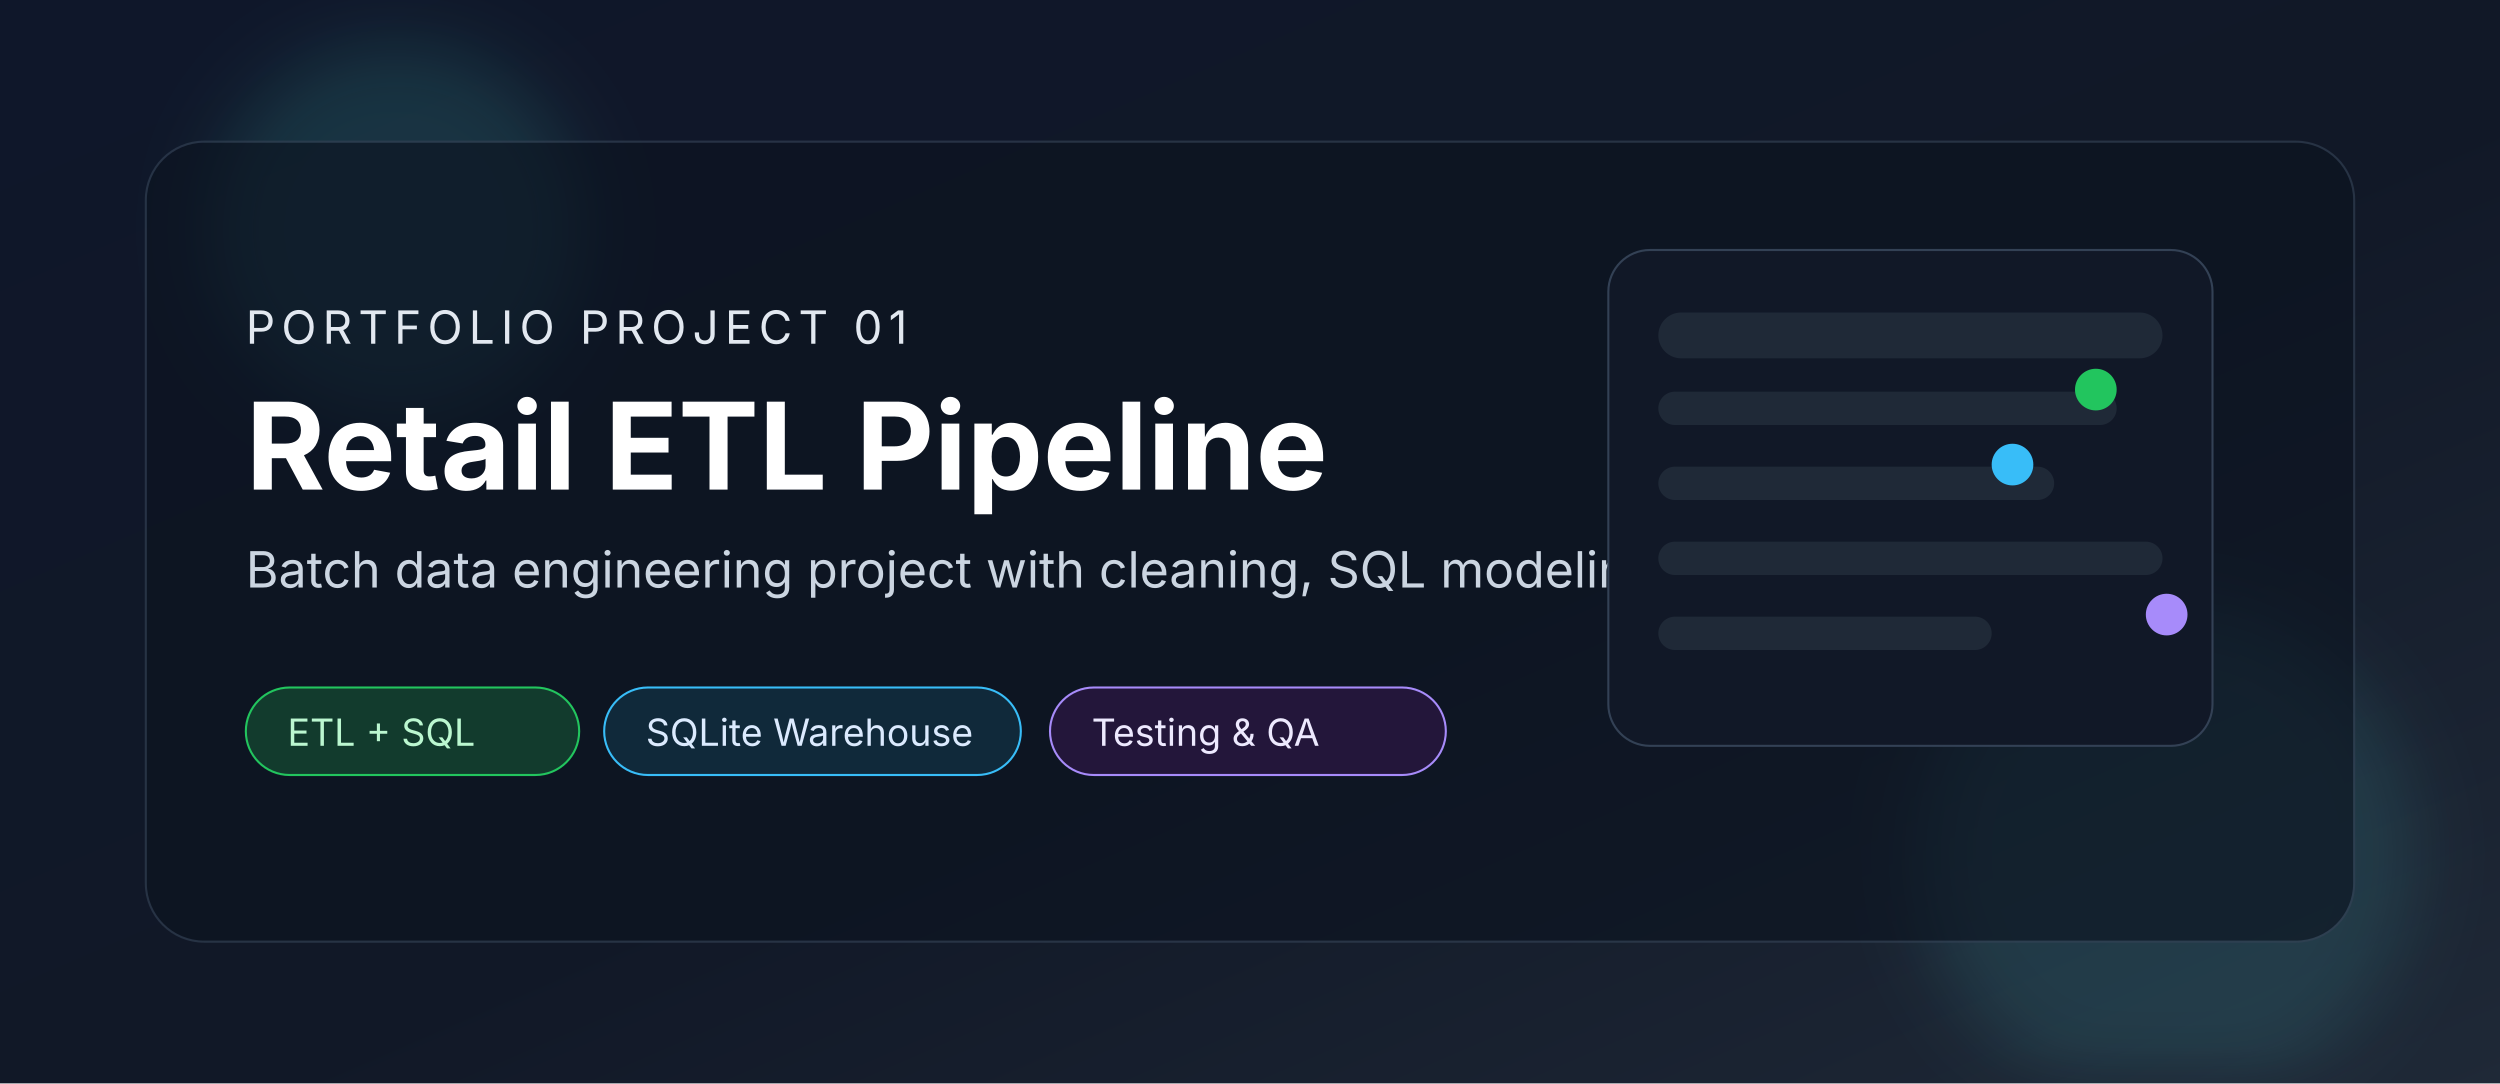
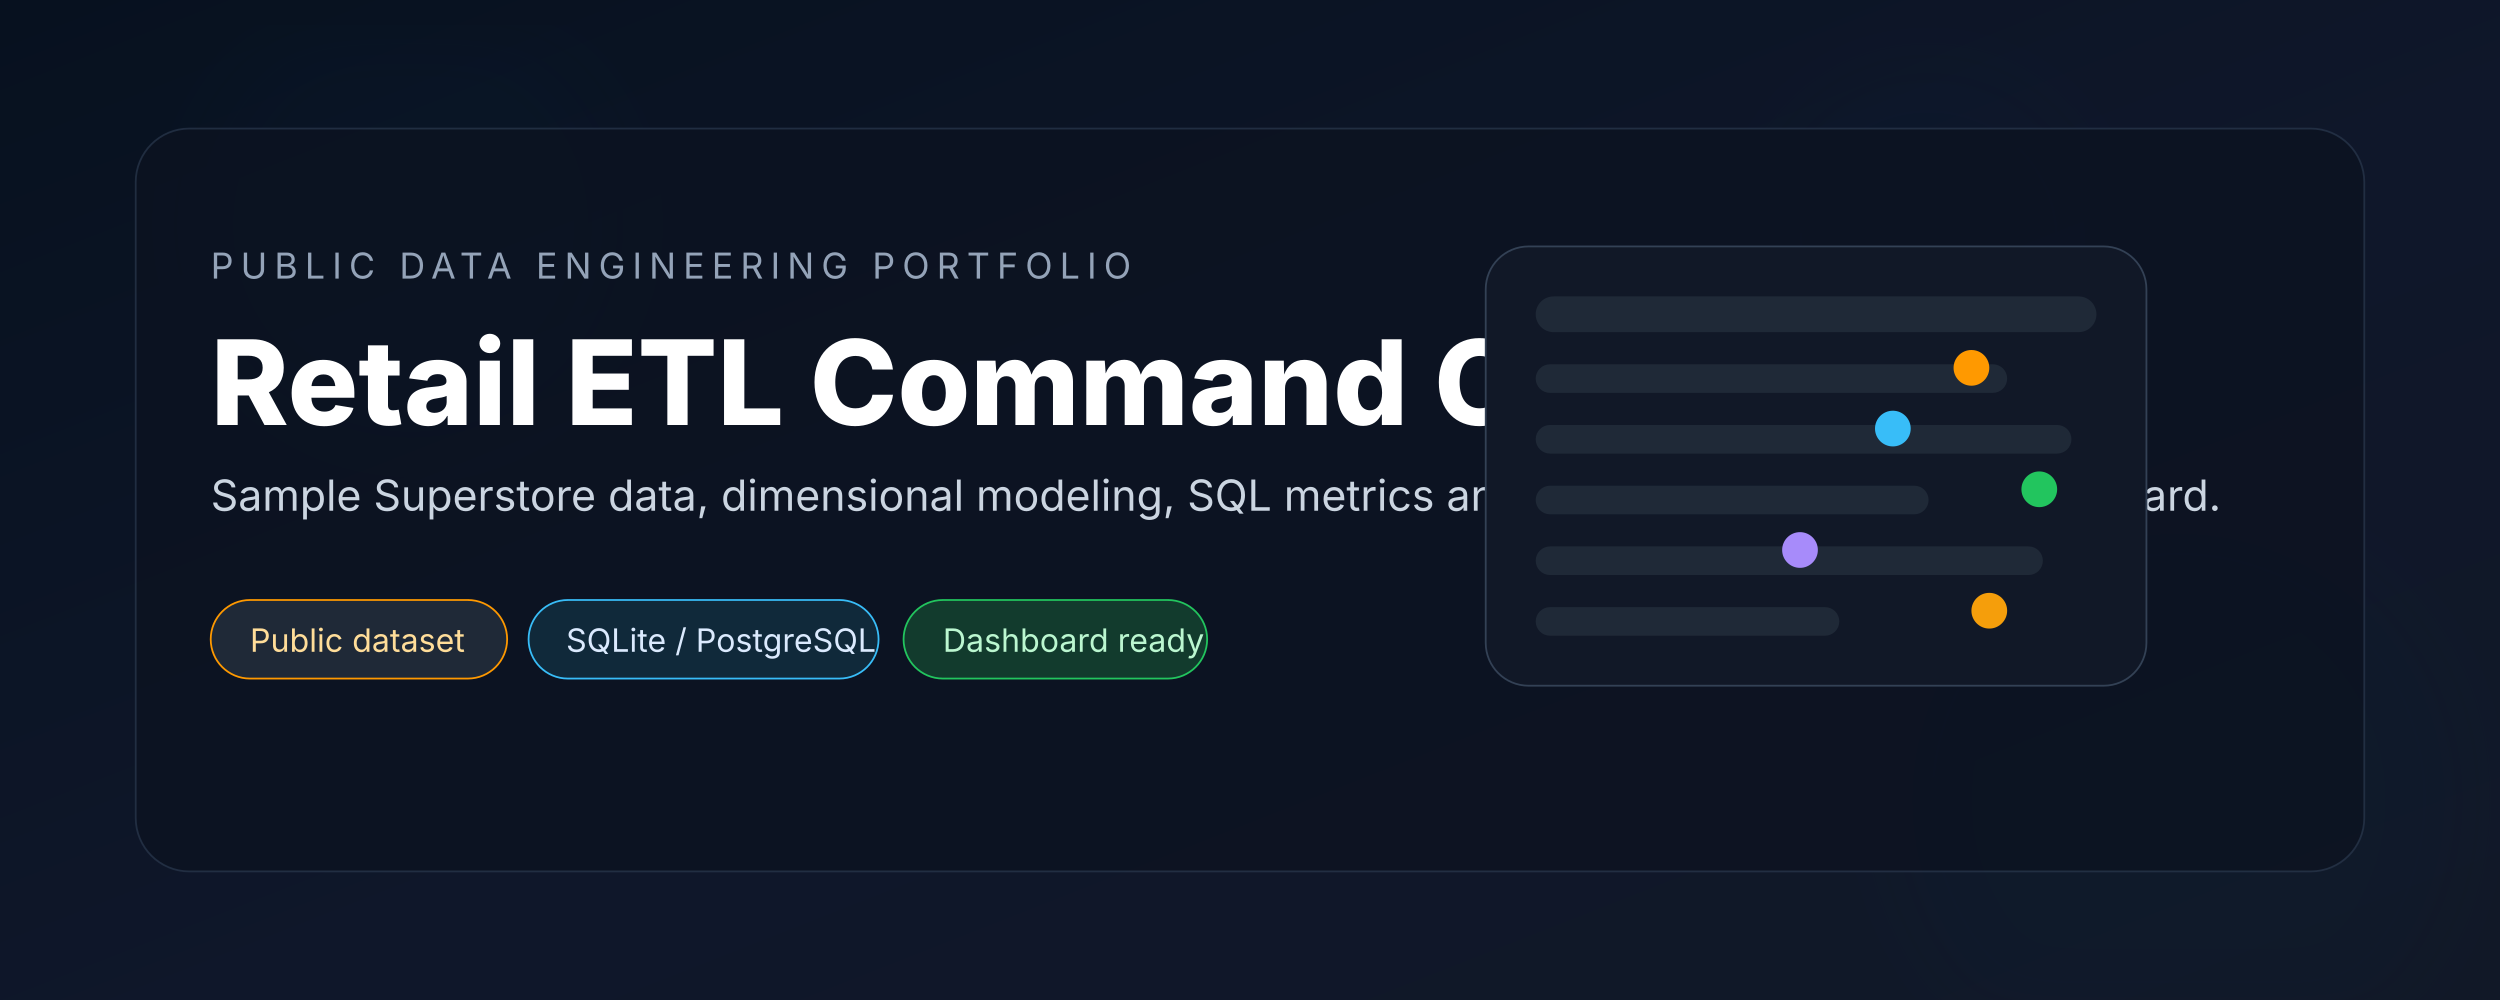
- <svg xmlns="http://www.w3.org/2000/svg" width="1200" height="520" viewBox="0 0 1200 520" role="img" aria-labelledby="title desc">
+ <svg xmlns="http://www.w3.org/2000/svg" width="1400" height="560" viewBox="0 0 1400 560" role="img" aria-labelledby="title desc">
  <defs>
    <linearGradient id="bg" x1="0" y1="0" x2="1" y2="1">
-       <stop offset="0%" stop-color="#0f172a" />
-       <stop offset="55%" stop-color="#111827" />
-       <stop offset="100%" stop-color="#1f2937" />
+       <stop offset="0%" stop-color="#07111f" />
+       <stop offset="55%" stop-color="#0f172a" />
+       <stop offset="100%" stop-color="#111827" />
    </linearGradient>
-     <linearGradient id="accent" x1="0" y1="0" x2="1" y2="0">
-       <stop offset="0%" stop-color="#22c55e" />
-       <stop offset="50%" stop-color="#14b8a6" />
-       <stop offset="100%" stop-color="#38bdf8" />
+     <linearGradient id="accent" x1="0" y1="0" x2="1" y2="1">
+       <stop offset="0%" stop-color="#ff9900" />
+       <stop offset="50%" stop-color="#38bdf8" />
+       <stop offset="100%" stop-color="#22c55e" />
    </linearGradient>
-     <filter id="glow" x="-20%" y="-20%" width="140%" height="140%">
-       <feGaussianBlur stdDeviation="18" result="blur" />
-       <feColorMatrix in="blur" type="matrix" values="1 0 0 0 0.08 0 1 0 0 0.92 0 0 1 0 0.78 0 0 0 0.9 0" />
+     <filter id="shadow" x="-20%" y="-20%" width="140%" height="140%">
+       <feGaussianBlur stdDeviation="22" result="blur" />
+       <feOffset dx="0" dy="14" in="blur" result="offset" />
+       <feColorMatrix in="offset" type="matrix" values="0 0 0 0 0 0 0 0 0 0.04 0 0 0 0 0.12 0 0 0 0.45 0" />
    </filter>
  </defs>
-   <rect width="1200" height="520" fill="url(#bg)" />
-   <circle cx="190" cy="110" r="90" fill="#22c55e" opacity="0.14" filter="url(#glow)" />
-   <circle cx="1040" cy="410" r="120" fill="#38bdf8" opacity="0.12" filter="url(#glow)" />
-   <rect x="70" y="68" width="1060" height="384" rx="28" fill="#0b1220" opacity="0.64" stroke="#334155" />
-   <text x="118" y="165" fill="#e2e8f0" font-family="Segoe UI, Inter, Arial, sans-serif" font-size="22" letter-spacing="3">PORTFOLIO PROJECT 01</text>
-   <text x="118" y="235" fill="#ffffff" font-family="Segoe UI, Inter, Arial, sans-serif" font-size="58" font-weight="700">Retail ETL Pipeline</text>
-   <text x="118" y="282" fill="#cbd5e1" font-family="Segoe UI, Inter, Arial, sans-serif" font-size="24">Batch data engineering project with cleaning, SQL modeling and reporting.</text>
-   <rect x="118" y="330" width="160" height="42" rx="21" fill="#123b2d" stroke="#22c55e" />
-   <text x="138" y="358" fill="#bbf7d0" font-family="Segoe UI, Inter, Arial, sans-serif" font-size="18">ETL + SQL</text>
-   <rect x="290" y="330" width="200" height="42" rx="21" fill="#10293a" stroke="#38bdf8" />
-   <text x="310" y="358" fill="#dbeafe" font-family="Segoe UI, Inter, Arial, sans-serif" font-size="18">SQLite Warehouse</text>
-   <rect x="504" y="330" width="190" height="42" rx="21" fill="#23163a" stroke="#a78bfa" />
-   <text x="524" y="358" fill="#ede9fe" font-family="Segoe UI, Inter, Arial, sans-serif" font-size="18">Testing &amp; QA</text>
-   <path d="M780 138h250" stroke="url(#accent)" stroke-width="8" stroke-linecap="round" />
-   <path d="M780 184h188" stroke="#64748b" stroke-width="2" />
-   <path d="M780 220h220" stroke="#64748b" stroke-width="2" />
-   <path d="M780 256h158" stroke="#64748b" stroke-width="2" />
-   <path d="M780 292h196" stroke="#64748b" stroke-width="2" />
-   <rect x="772" y="120" width="290" height="238" rx="20" fill="#111827" stroke="#334155" />
-   <rect x="796" y="150" width="242" height="22" rx="11" fill="#1f2937" />
-   <rect x="796" y="188" width="220" height="16" rx="8" fill="#1f2937" />
-   <rect x="796" y="224" width="190" height="16" rx="8" fill="#1f2937" />
-   <rect x="796" y="260" width="242" height="16" rx="8" fill="#1f2937" />
-   <rect x="796" y="296" width="160" height="16" rx="8" fill="#1f2937" />
-   <circle cx="1006" cy="187" r="10" fill="#22c55e" />
-   <circle cx="966" cy="223" r="10" fill="#38bdf8" />
-   <circle cx="1040" cy="295" r="10" fill="#a78bfa" />
+   <rect width="1400" height="560" fill="url(#bg)" />
+   <circle cx="230" cy="112" r="120" fill="#ff9900" opacity="0.12" filter="url(#shadow)" />
+   <circle cx="1220" cy="434" r="160" fill="#38bdf8" opacity="0.10" filter="url(#shadow)" />
+   <circle cx="1080" cy="120" r="95" fill="#22c55e" opacity="0.10" filter="url(#shadow)" />
+   <rect x="76" y="72" width="1248" height="416" rx="30" fill="#0b1220" opacity="0.78" stroke="#273449" />
+   <text x="118" y="156" fill="#94a3b8" font-family="Segoe UI, Inter, Arial, sans-serif" font-size="20" letter-spacing="4">PUBLIC DATA ENGINEERING PORTFOLIO</text>
+   <text x="118" y="238" fill="#ffffff" font-family="Segoe UI, Inter, Arial, sans-serif" font-size="66" font-weight="800">Retail ETL Command Center</text>
+   <text x="118" y="286" fill="#cbd5e1" font-family="Segoe UI, Inter, Arial, sans-serif" font-size="24">Sample Superstore data, dimensional modeling, SQL metrics and an executive Streamlit dashboard.</text>
+   <rect x="118" y="336" width="166" height="44" rx="22" fill="#1f2937" stroke="#ff9900" />
+   <text x="140" y="365" fill="#ffdd99" font-family="Segoe UI, Inter, Arial, sans-serif" font-size="18">Public dataset</text>
+   <rect x="296" y="336" width="196" height="44" rx="22" fill="#10293a" stroke="#38bdf8" />
+   <text x="317" y="365" fill="#dbeafe" font-family="Segoe UI, Inter, Arial, sans-serif" font-size="18">SQLite / PostgreSQL</text>
+   <rect x="506" y="336" width="170" height="44" rx="22" fill="#123b2d" stroke="#22c55e" />
+   <text x="528" y="365" fill="#bbf7d0" font-family="Segoe UI, Inter, Arial, sans-serif" font-size="18">Dashboard ready</text>
+   <rect x="832" y="138" width="370" height="246" rx="24" fill="#111827" stroke="#334155" />
+   <rect x="860" y="166" width="314" height="20" rx="10" fill="#1f2937" />
+   <rect x="860" y="204" width="264" height="16" rx="8" fill="#1f2937" />
+   <rect x="860" y="238" width="300" height="16" rx="8" fill="#1f2937" />
+   <rect x="860" y="272" width="220" height="16" rx="8" fill="#1f2937" />
+   <rect x="860" y="306" width="284" height="16" rx="8" fill="#1f2937" />
+   <rect x="860" y="340" width="170" height="16" rx="8" fill="#1f2937" />
+   <circle cx="1104" cy="206" r="10" fill="#ff9900" />
+   <circle cx="1060" cy="240" r="10" fill="#38bdf8" />
+   <circle cx="1142" cy="274" r="10" fill="#22c55e" />
+   <circle cx="1008" cy="308" r="10" fill="#a78bfa" />
+   <circle cx="1114" cy="342" r="10" fill="#f59e0b" />
+   <path d="M832 382h370" stroke="url(#accent)" stroke-width="8" stroke-linecap="round" />
</svg>
